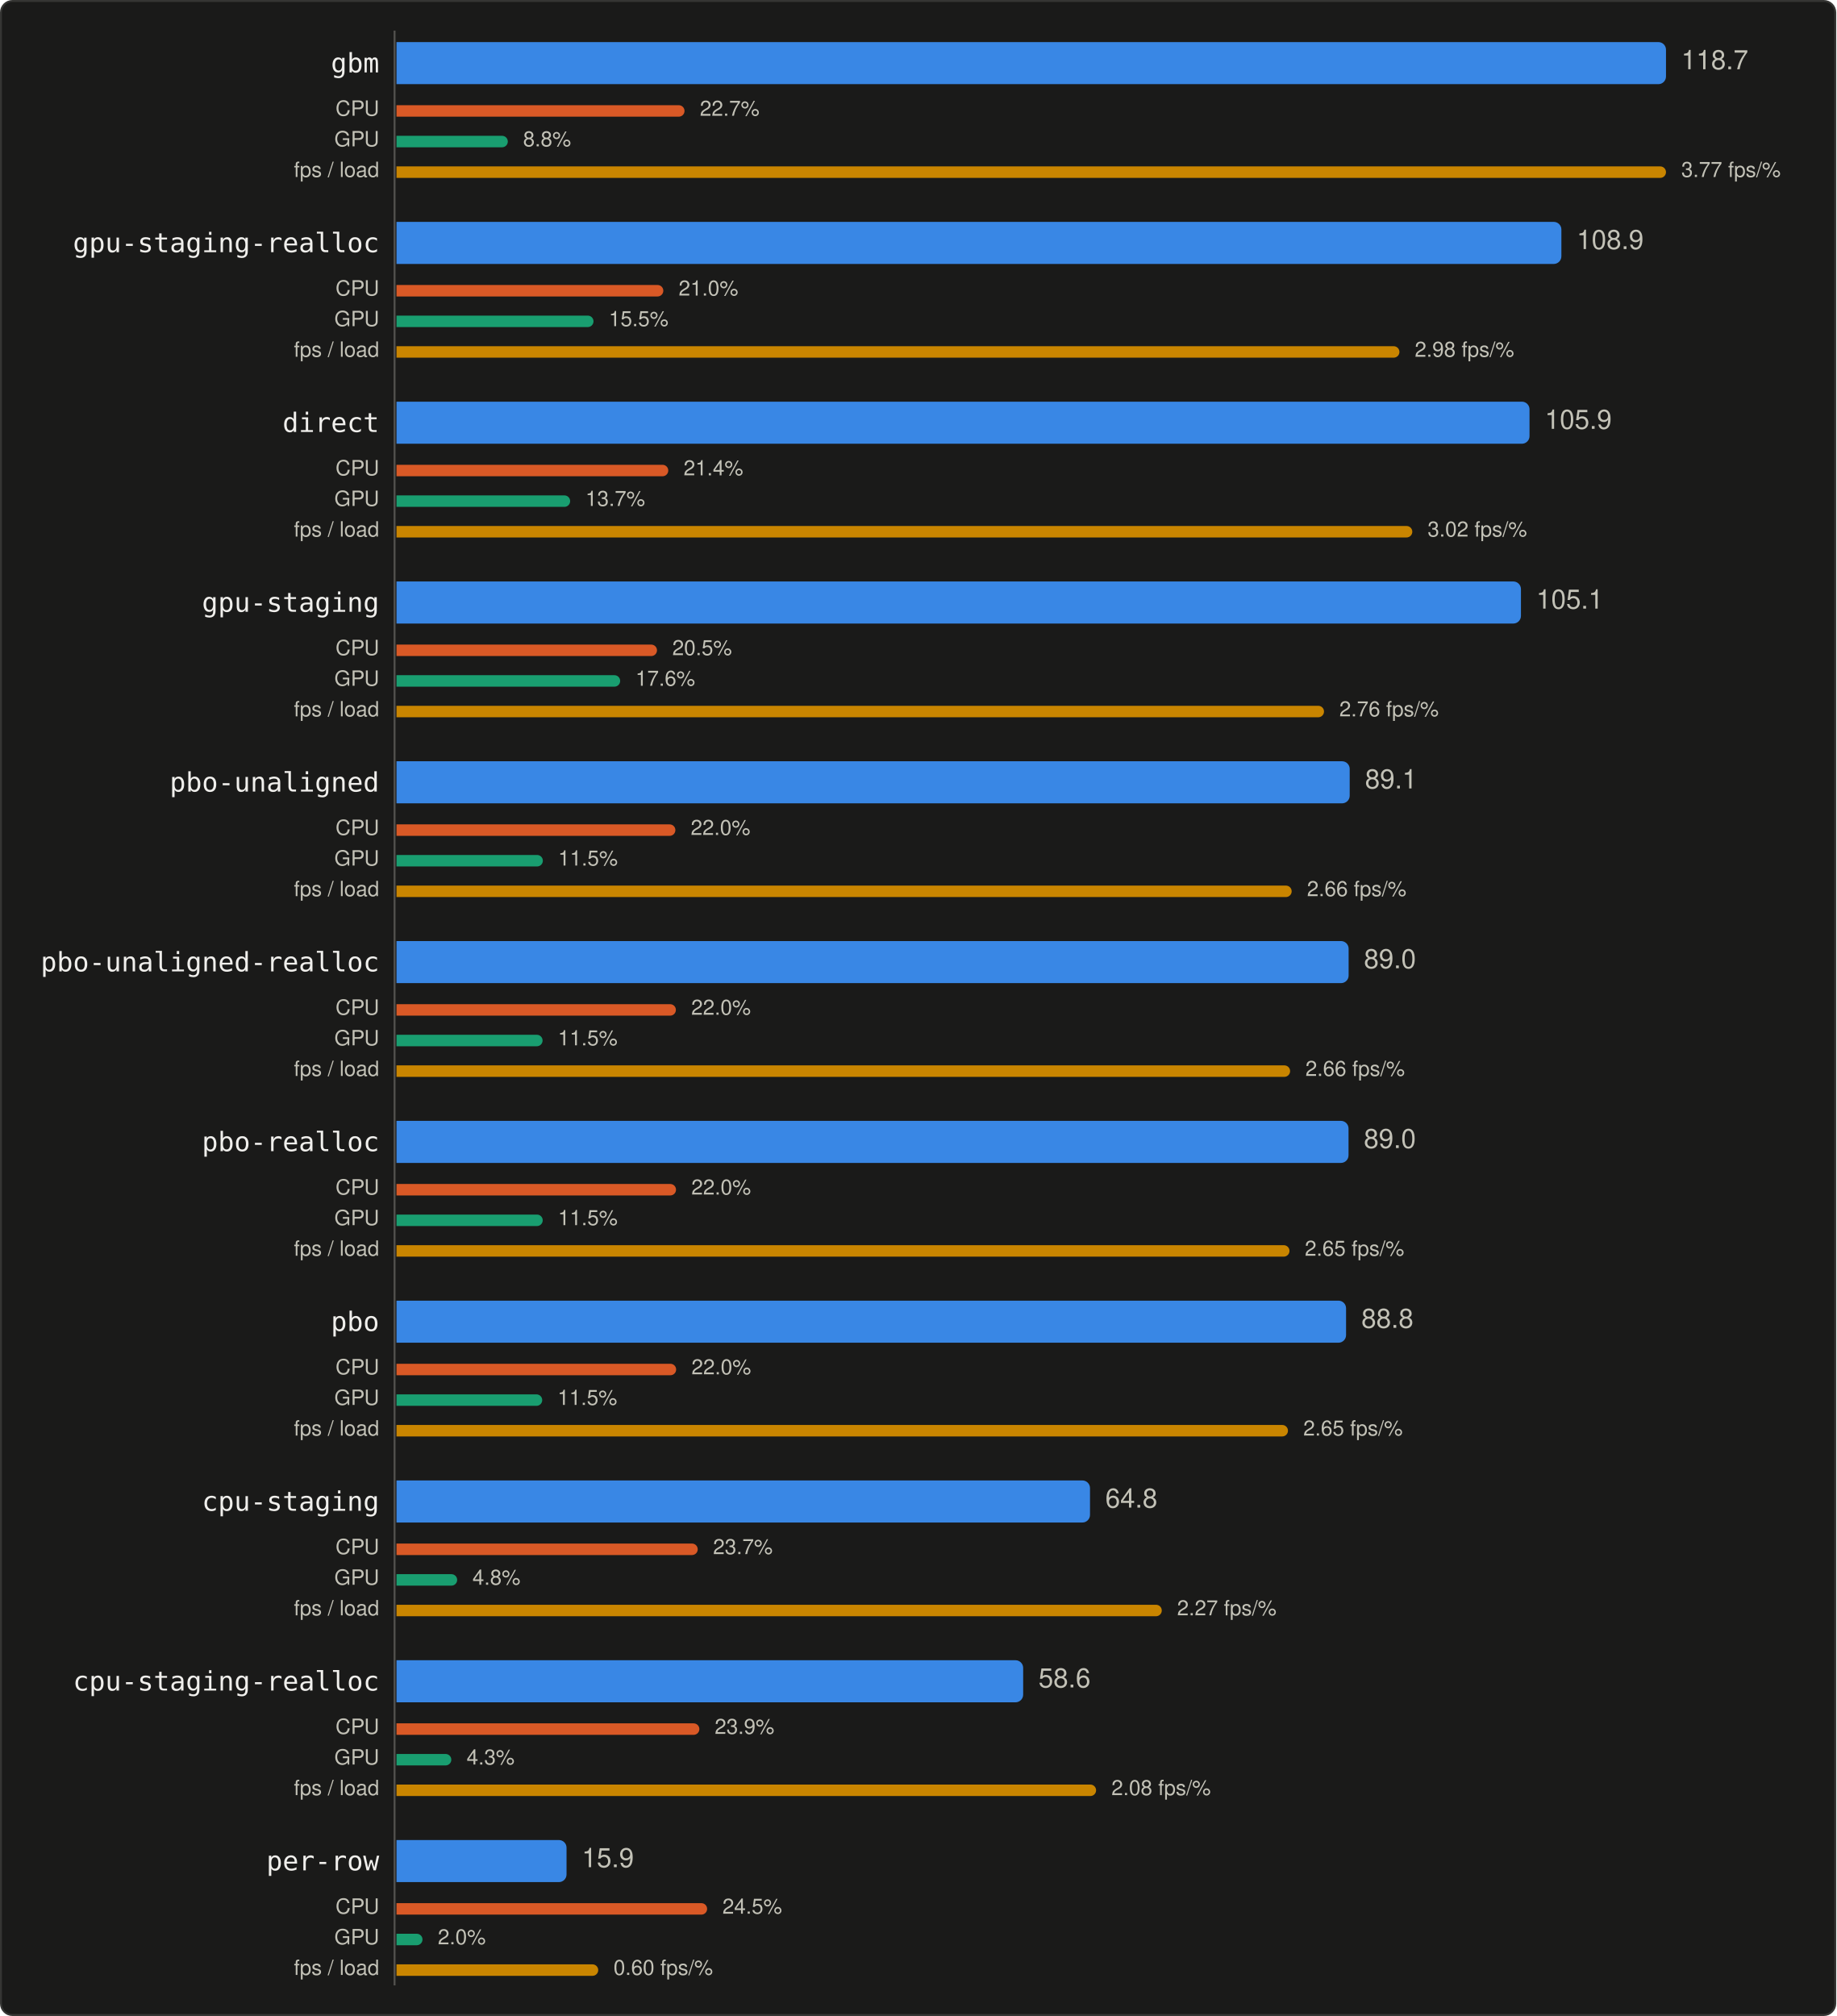
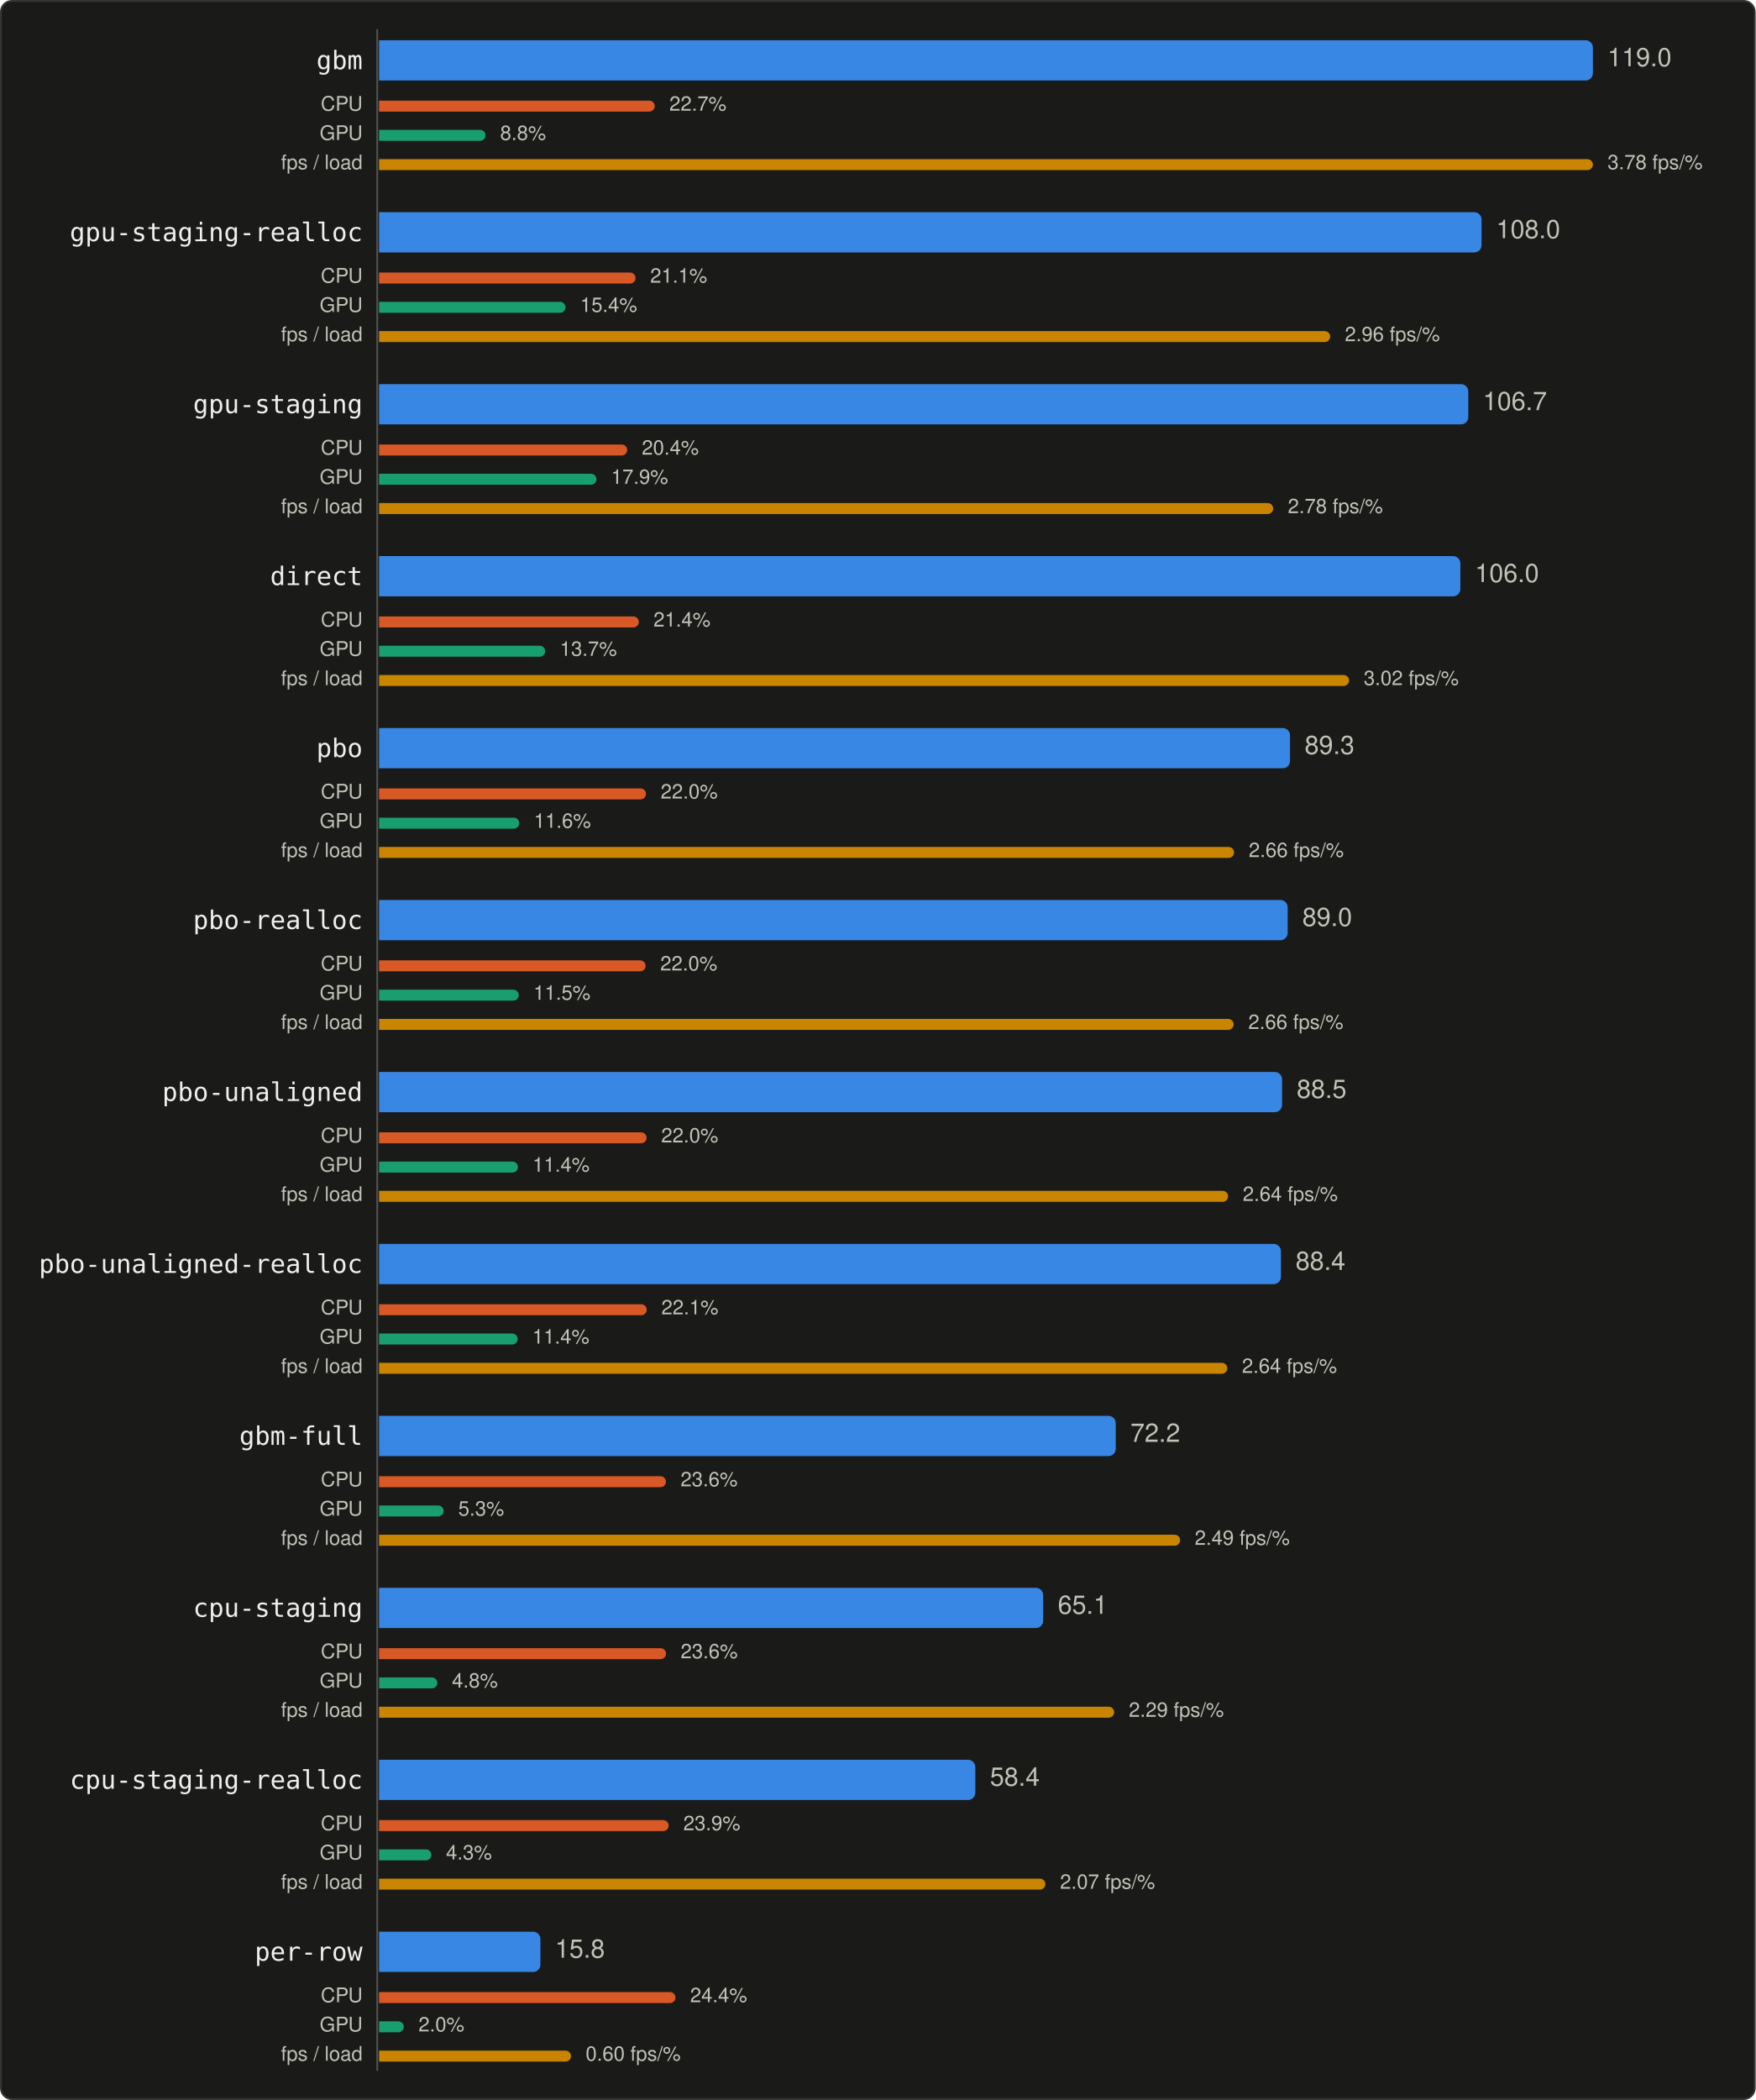
- <svg xmlns="http://www.w3.org/2000/svg" width="960" height="1054" viewBox="0 0 960 1054" role="img" aria-label="fps, CPU and GPU load per test">
-   <rect x="0.5" y="0.5" width="959" height="1053" rx="6" fill="#1a1a19" stroke="#353533" />
-   <line x1="206.28" y1="16" x2="206.28" y2="1038.00" stroke="#52514e" />
+ <svg xmlns="http://www.w3.org/2000/svg" width="960" height="1148" viewBox="0 0 960 1148" role="img" aria-label="fps, CPU and GPU load per test">
+   <rect x="0.5" y="0.5" width="959" height="1147" rx="6" fill="#1a1a19" stroke="#353533" />
+   <line x1="206.28" y1="16" x2="206.28" y2="1132.00" stroke="#52514e" />
  <text x="198.28" y="33.00" font-family="ui-monospace, SFMono-Regular, Menlo, Consolas, monospace" font-size="14" fill="#f0efec" text-anchor="end" dominant-baseline="central">gbm</text>
  <path d="M207.28,22.00H867.00A4.00,4.00 0 0 1 871.00,26.00V40.00A4.00,4.00 0 0 1 867.00,44.00H207.28Z" fill="#3987e5" />
-   <text x="879.00" y="33.00" font-family="system-ui, -apple-system, Segoe UI, Helvetica, Arial, sans-serif" font-size="14" fill="#c3c2b7" font-variant-numeric="tabular-nums" dominant-baseline="central">118.7</text>
+   <text x="879.00" y="33.00" font-family="system-ui, -apple-system, Segoe UI, Helvetica, Arial, sans-serif" font-size="14" fill="#c3c2b7" font-variant-numeric="tabular-nums" dominant-baseline="central">119.0</text>
  <text x="198.28" y="58.00" font-family="system-ui, -apple-system, Segoe UI, Helvetica, Arial, sans-serif" font-size="11" fill="#c3c2b7" text-anchor="end" dominant-baseline="central">CPU</text>
-   <path d="M207.28,55.00H354.88A3.00,3.00 0 0 1 357.88,58.00V58.00A3.00,3.00 0 0 1 354.88,61.00H207.28Z" fill="#d95926" />
-   <text x="365.88" y="58.00" font-family="system-ui, -apple-system, Segoe UI, Helvetica, Arial, sans-serif" font-size="11" fill="#c3c2b7" font-variant-numeric="tabular-nums" dominant-baseline="central">22.7%</text>
+   <path d="M207.28,55.00H355.01A3.00,3.00 0 0 1 358.01,58.00V58.00A3.00,3.00 0 0 1 355.01,61.00H207.28Z" fill="#d95926" />
+   <text x="366.01" y="58.00" font-family="system-ui, -apple-system, Segoe UI, Helvetica, Arial, sans-serif" font-size="11" fill="#c3c2b7" font-variant-numeric="tabular-nums" dominant-baseline="central">22.7%</text>
  <text x="198.28" y="74.00" font-family="system-ui, -apple-system, Segoe UI, Helvetica, Arial, sans-serif" font-size="11" fill="#c3c2b7" text-anchor="end" dominant-baseline="central">GPU</text>
  <path d="M207.28,71.00H262.49A3.00,3.00 0 0 1 265.49,74.00V74.00A3.00,3.00 0 0 1 262.49,77.00H207.28Z" fill="#199e70" />
  <text x="273.49" y="74.00" font-family="system-ui, -apple-system, Segoe UI, Helvetica, Arial, sans-serif" font-size="11" fill="#c3c2b7" font-variant-numeric="tabular-nums" dominant-baseline="central">8.8%</text>
  <text x="198.28" y="90.00" font-family="system-ui, -apple-system, Segoe UI, Helvetica, Arial, sans-serif" font-size="11" fill="#c3c2b7" text-anchor="end" dominant-baseline="central">fps / load</text>
  <path d="M207.28,87.00H868.00A3.00,3.00 0 0 1 871.00,90.00V90.00A3.00,3.00 0 0 1 868.00,93.00H207.28Z" fill="#c98500" />
-   <text x="879.00" y="90.00" font-family="system-ui, -apple-system, Segoe UI, Helvetica, Arial, sans-serif" font-size="11" fill="#c3c2b7" font-variant-numeric="tabular-nums" dominant-baseline="central">3.77 fps/%</text>
+   <text x="879.00" y="90.00" font-family="system-ui, -apple-system, Segoe UI, Helvetica, Arial, sans-serif" font-size="11" fill="#c3c2b7" font-variant-numeric="tabular-nums" dominant-baseline="central">3.78 fps/%</text>
  <text x="198.28" y="127.00" font-family="ui-monospace, SFMono-Regular, Menlo, Consolas, monospace" font-size="14" fill="#f0efec" text-anchor="end" dominant-baseline="central">gpu-staging-realloc</text>
-   <path d="M207.28,116.00H812.31A4.00,4.00 0 0 1 816.31,120.00V134.00A4.00,4.00 0 0 1 812.31,138.00H207.28Z" fill="#3987e5" />
-   <text x="824.31" y="127.00" font-family="system-ui, -apple-system, Segoe UI, Helvetica, Arial, sans-serif" font-size="14" fill="#c3c2b7" font-variant-numeric="tabular-nums" dominant-baseline="central">108.9</text>
+   <path d="M207.28,116.00H806.12A4.00,4.00 0 0 1 810.12,120.00V134.00A4.00,4.00 0 0 1 806.12,138.00H207.28Z" fill="#3987e5" />
+   <text x="818.12" y="127.00" font-family="system-ui, -apple-system, Segoe UI, Helvetica, Arial, sans-serif" font-size="14" fill="#c3c2b7" font-variant-numeric="tabular-nums" dominant-baseline="central">108.0</text>
  <text x="198.28" y="152.00" font-family="system-ui, -apple-system, Segoe UI, Helvetica, Arial, sans-serif" font-size="11" fill="#c3c2b7" text-anchor="end" dominant-baseline="central">CPU</text>
-   <path d="M207.28,149.00H343.79A3.00,3.00 0 0 1 346.79,152.00V152.00A3.00,3.00 0 0 1 343.79,155.00H207.28Z" fill="#d95926" />
-   <text x="354.79" y="152.00" font-family="system-ui, -apple-system, Segoe UI, Helvetica, Arial, sans-serif" font-size="11" fill="#c3c2b7" font-variant-numeric="tabular-nums" dominant-baseline="central">21.0%</text>
+   <path d="M207.28,149.00H344.52A3.00,3.00 0 0 1 347.52,152.00V152.00A3.00,3.00 0 0 1 344.52,155.00H207.28Z" fill="#d95926" />
+   <text x="355.52" y="152.00" font-family="system-ui, -apple-system, Segoe UI, Helvetica, Arial, sans-serif" font-size="11" fill="#c3c2b7" font-variant-numeric="tabular-nums" dominant-baseline="central">21.1%</text>
  <text x="198.28" y="168.00" font-family="system-ui, -apple-system, Segoe UI, Helvetica, Arial, sans-serif" font-size="11" fill="#c3c2b7" text-anchor="end" dominant-baseline="central">GPU</text>
-   <path d="M207.28,165.00H307.29A3.00,3.00 0 0 1 310.29,168.00V168.00A3.00,3.00 0 0 1 307.29,171.00H207.28Z" fill="#199e70" />
-   <text x="318.29" y="168.00" font-family="system-ui, -apple-system, Segoe UI, Helvetica, Arial, sans-serif" font-size="11" fill="#c3c2b7" font-variant-numeric="tabular-nums" dominant-baseline="central">15.5%</text>
+   <path d="M207.28,165.00H306.23A3.00,3.00 0 0 1 309.23,168.00V168.00A3.00,3.00 0 0 1 306.23,171.00H207.28Z" fill="#199e70" />
+   <text x="317.23" y="168.00" font-family="system-ui, -apple-system, Segoe UI, Helvetica, Arial, sans-serif" font-size="11" fill="#c3c2b7" font-variant-numeric="tabular-nums" dominant-baseline="central">15.4%</text>
  <text x="198.28" y="184.00" font-family="system-ui, -apple-system, Segoe UI, Helvetica, Arial, sans-serif" font-size="11" fill="#c3c2b7" text-anchor="end" dominant-baseline="central">fps / load</text>
-   <path d="M207.28,181.00H728.64A3.00,3.00 0 0 1 731.64,184.00V184.00A3.00,3.00 0 0 1 728.64,187.00H207.28Z" fill="#c98500" />
-   <text x="739.64" y="184.00" font-family="system-ui, -apple-system, Segoe UI, Helvetica, Arial, sans-serif" font-size="11" fill="#c3c2b7" font-variant-numeric="tabular-nums" dominant-baseline="central">2.98 fps/%</text>
-   <text x="198.28" y="221.00" font-family="ui-monospace, SFMono-Regular, Menlo, Consolas, monospace" font-size="14" fill="#f0efec" text-anchor="end" dominant-baseline="central">direct</text>
-   <path d="M207.28,210.00H795.65A4.00,4.00 0 0 1 799.65,214.00V228.00A4.00,4.00 0 0 1 795.65,232.00H207.28Z" fill="#3987e5" />
-   <text x="807.65" y="221.00" font-family="system-ui, -apple-system, Segoe UI, Helvetica, Arial, sans-serif" font-size="14" fill="#c3c2b7" font-variant-numeric="tabular-nums" dominant-baseline="central">105.9</text>
+   <path d="M207.28,181.00H724.35A3.00,3.00 0 0 1 727.35,184.00V184.00A3.00,3.00 0 0 1 724.35,187.00H207.28Z" fill="#c98500" />
+   <text x="735.35" y="184.00" font-family="system-ui, -apple-system, Segoe UI, Helvetica, Arial, sans-serif" font-size="11" fill="#c3c2b7" font-variant-numeric="tabular-nums" dominant-baseline="central">2.96 fps/%</text>
+   <text x="198.28" y="221.00" font-family="ui-monospace, SFMono-Regular, Menlo, Consolas, monospace" font-size="14" fill="#f0efec" text-anchor="end" dominant-baseline="central">gpu-staging</text>
+   <path d="M207.28,210.00H798.87A4.00,4.00 0 0 1 802.87,214.00V228.00A4.00,4.00 0 0 1 798.87,232.00H207.28Z" fill="#3987e5" />
+   <text x="810.87" y="221.00" font-family="system-ui, -apple-system, Segoe UI, Helvetica, Arial, sans-serif" font-size="14" fill="#c3c2b7" font-variant-numeric="tabular-nums" dominant-baseline="central">106.7</text>
  <text x="198.28" y="246.00" font-family="system-ui, -apple-system, Segoe UI, Helvetica, Arial, sans-serif" font-size="11" fill="#c3c2b7" text-anchor="end" dominant-baseline="central">CPU</text>
-   <path d="M207.28,243.00H346.38A3.00,3.00 0 0 1 349.38,246.00V246.00A3.00,3.00 0 0 1 346.38,249.00H207.28Z" fill="#d95926" />
-   <text x="357.38" y="246.00" font-family="system-ui, -apple-system, Segoe UI, Helvetica, Arial, sans-serif" font-size="11" fill="#c3c2b7" font-variant-numeric="tabular-nums" dominant-baseline="central">21.4%</text>
+   <path d="M207.28,243.00H339.94A3.00,3.00 0 0 1 342.94,246.00V246.00A3.00,3.00 0 0 1 339.94,249.00H207.28Z" fill="#d95926" />
+   <text x="350.94" y="246.00" font-family="system-ui, -apple-system, Segoe UI, Helvetica, Arial, sans-serif" font-size="11" fill="#c3c2b7" font-variant-numeric="tabular-nums" dominant-baseline="central">20.4%</text>
  <text x="198.28" y="262.00" font-family="system-ui, -apple-system, Segoe UI, Helvetica, Arial, sans-serif" font-size="11" fill="#c3c2b7" text-anchor="end" dominant-baseline="central">GPU</text>
-   <path d="M207.28,259.00H295.08A3.00,3.00 0 0 1 298.08,262.00V262.00A3.00,3.00 0 0 1 295.08,265.00H207.28Z" fill="#199e70" />
-   <text x="306.08" y="262.00" font-family="system-ui, -apple-system, Segoe UI, Helvetica, Arial, sans-serif" font-size="11" fill="#c3c2b7" font-variant-numeric="tabular-nums" dominant-baseline="central">13.7%</text>
+   <path d="M207.28,259.00H323.15A3.00,3.00 0 0 1 326.15,262.00V262.00A3.00,3.00 0 0 1 323.15,265.00H207.28Z" fill="#199e70" />
+   <text x="334.15" y="262.00" font-family="system-ui, -apple-system, Segoe UI, Helvetica, Arial, sans-serif" font-size="11" fill="#c3c2b7" font-variant-numeric="tabular-nums" dominant-baseline="central">17.9%</text>
  <text x="198.28" y="278.00" font-family="system-ui, -apple-system, Segoe UI, Helvetica, Arial, sans-serif" font-size="11" fill="#c3c2b7" text-anchor="end" dominant-baseline="central">fps / load</text>
-   <path d="M207.28,275.00H735.37A3.00,3.00 0 0 1 738.37,278.00V278.00A3.00,3.00 0 0 1 735.37,281.00H207.28Z" fill="#c98500" />
-   <text x="746.37" y="278.00" font-family="system-ui, -apple-system, Segoe UI, Helvetica, Arial, sans-serif" font-size="11" fill="#c3c2b7" font-variant-numeric="tabular-nums" dominant-baseline="central">3.02 fps/%</text>
-   <text x="198.28" y="315.00" font-family="ui-monospace, SFMono-Regular, Menlo, Consolas, monospace" font-size="14" fill="#f0efec" text-anchor="end" dominant-baseline="central">gpu-staging</text>
-   <path d="M207.28,304.00H791.17A4.00,4.00 0 0 1 795.17,308.00V322.00A4.00,4.00 0 0 1 791.17,326.00H207.28Z" fill="#3987e5" />
-   <text x="803.17" y="315.00" font-family="system-ui, -apple-system, Segoe UI, Helvetica, Arial, sans-serif" font-size="14" fill="#c3c2b7" font-variant-numeric="tabular-nums" dominant-baseline="central">105.1</text>
+   <path d="M207.28,275.00H693.18A3.00,3.00 0 0 1 696.18,278.00V278.00A3.00,3.00 0 0 1 693.18,281.00H207.28Z" fill="#c98500" />
+   <text x="704.18" y="278.00" font-family="system-ui, -apple-system, Segoe UI, Helvetica, Arial, sans-serif" font-size="11" fill="#c3c2b7" font-variant-numeric="tabular-nums" dominant-baseline="central">2.78 fps/%</text>
+   <text x="198.28" y="315.00" font-family="ui-monospace, SFMono-Regular, Menlo, Consolas, monospace" font-size="14" fill="#f0efec" text-anchor="end" dominant-baseline="central">direct</text>
+   <path d="M207.28,304.00H794.52A4.00,4.00 0 0 1 798.52,308.00V322.00A4.00,4.00 0 0 1 794.52,326.00H207.28Z" fill="#3987e5" />
+   <text x="806.52" y="315.00" font-family="system-ui, -apple-system, Segoe UI, Helvetica, Arial, sans-serif" font-size="14" fill="#c3c2b7" font-variant-numeric="tabular-nums" dominant-baseline="central">106.0</text>
  <text x="198.28" y="340.00" font-family="system-ui, -apple-system, Segoe UI, Helvetica, Arial, sans-serif" font-size="11" fill="#c3c2b7" text-anchor="end" dominant-baseline="central">CPU</text>
-   <path d="M207.28,337.00H340.48A3.00,3.00 0 0 1 343.48,340.00V340.00A3.00,3.00 0 0 1 340.48,343.00H207.28Z" fill="#d95926" />
-   <text x="351.48" y="340.00" font-family="system-ui, -apple-system, Segoe UI, Helvetica, Arial, sans-serif" font-size="11" fill="#c3c2b7" font-variant-numeric="tabular-nums" dominant-baseline="central">20.5%</text>
+   <path d="M207.28,337.00H346.32A3.00,3.00 0 0 1 349.32,340.00V340.00A3.00,3.00 0 0 1 346.32,343.00H207.28Z" fill="#d95926" />
+   <text x="357.32" y="340.00" font-family="system-ui, -apple-system, Segoe UI, Helvetica, Arial, sans-serif" font-size="11" fill="#c3c2b7" font-variant-numeric="tabular-nums" dominant-baseline="central">21.4%</text>
  <text x="198.28" y="356.00" font-family="system-ui, -apple-system, Segoe UI, Helvetica, Arial, sans-serif" font-size="11" fill="#c3c2b7" text-anchor="end" dominant-baseline="central">GPU</text>
-   <path d="M207.28,353.00H321.23A3.00,3.00 0 0 1 324.23,356.00V356.00A3.00,3.00 0 0 1 321.23,359.00H207.28Z" fill="#199e70" />
-   <text x="332.23" y="356.00" font-family="system-ui, -apple-system, Segoe UI, Helvetica, Arial, sans-serif" font-size="11" fill="#c3c2b7" font-variant-numeric="tabular-nums" dominant-baseline="central">17.6%</text>
+   <path d="M207.28,353.00H295.14A3.00,3.00 0 0 1 298.14,356.00V356.00A3.00,3.00 0 0 1 295.14,359.00H207.28Z" fill="#199e70" />
+   <text x="306.14" y="356.00" font-family="system-ui, -apple-system, Segoe UI, Helvetica, Arial, sans-serif" font-size="11" fill="#c3c2b7" font-variant-numeric="tabular-nums" dominant-baseline="central">13.7%</text>
  <text x="198.28" y="372.00" font-family="system-ui, -apple-system, Segoe UI, Helvetica, Arial, sans-serif" font-size="11" fill="#c3c2b7" text-anchor="end" dominant-baseline="central">fps / load</text>
-   <path d="M207.28,369.00H689.21A3.00,3.00 0 0 1 692.21,372.00V372.00A3.00,3.00 0 0 1 689.21,375.00H207.28Z" fill="#c98500" />
-   <text x="700.21" y="372.00" font-family="system-ui, -apple-system, Segoe UI, Helvetica, Arial, sans-serif" font-size="11" fill="#c3c2b7" font-variant-numeric="tabular-nums" dominant-baseline="central">2.76 fps/%</text>
-   <text x="198.28" y="409.00" font-family="ui-monospace, SFMono-Regular, Menlo, Consolas, monospace" font-size="14" fill="#f0efec" text-anchor="end" dominant-baseline="central">pbo-unaligned</text>
-   <path d="M207.28,398.00H701.64A4.00,4.00 0 0 1 705.64,402.00V416.00A4.00,4.00 0 0 1 701.64,420.00H207.28Z" fill="#3987e5" />
-   <text x="713.64" y="409.00" font-family="system-ui, -apple-system, Segoe UI, Helvetica, Arial, sans-serif" font-size="14" fill="#c3c2b7" font-variant-numeric="tabular-nums" dominant-baseline="central">89.1</text>
+   <path d="M207.28,369.00H734.69A3.00,3.00 0 0 1 737.69,372.00V372.00A3.00,3.00 0 0 1 734.69,375.00H207.28Z" fill="#c98500" />
+   <text x="745.69" y="372.00" font-family="system-ui, -apple-system, Segoe UI, Helvetica, Arial, sans-serif" font-size="11" fill="#c3c2b7" font-variant-numeric="tabular-nums" dominant-baseline="central">3.02 fps/%</text>
+   <text x="198.28" y="409.00" font-family="ui-monospace, SFMono-Regular, Menlo, Consolas, monospace" font-size="14" fill="#f0efec" text-anchor="end" dominant-baseline="central">pbo</text>
+   <path d="M207.28,398.00H701.39A4.00,4.00 0 0 1 705.39,402.00V416.00A4.00,4.00 0 0 1 701.39,420.00H207.28Z" fill="#3987e5" />
+   <text x="713.39" y="409.00" font-family="system-ui, -apple-system, Segoe UI, Helvetica, Arial, sans-serif" font-size="14" fill="#c3c2b7" font-variant-numeric="tabular-nums" dominant-baseline="central">89.3</text>
  <text x="198.28" y="434.00" font-family="system-ui, -apple-system, Segoe UI, Helvetica, Arial, sans-serif" font-size="11" fill="#c3c2b7" text-anchor="end" dominant-baseline="central">CPU</text>
-   <path d="M207.28,431.00H350.10A3.00,3.00 0 0 1 353.10,434.00V434.00A3.00,3.00 0 0 1 350.10,437.00H207.28Z" fill="#d95926" />
-   <text x="361.10" y="434.00" font-family="system-ui, -apple-system, Segoe UI, Helvetica, Arial, sans-serif" font-size="11" fill="#c3c2b7" font-variant-numeric="tabular-nums" dominant-baseline="central">22.0%</text>
+   <path d="M207.28,431.00H350.23A3.00,3.00 0 0 1 353.23,434.00V434.00A3.00,3.00 0 0 1 350.23,437.00H207.28Z" fill="#d95926" />
+   <text x="361.23" y="434.00" font-family="system-ui, -apple-system, Segoe UI, Helvetica, Arial, sans-serif" font-size="11" fill="#c3c2b7" font-variant-numeric="tabular-nums" dominant-baseline="central">22.0%</text>
  <text x="198.28" y="450.00" font-family="system-ui, -apple-system, Segoe UI, Helvetica, Arial, sans-serif" font-size="11" fill="#c3c2b7" text-anchor="end" dominant-baseline="central">GPU</text>
-   <path d="M207.28,447.00H280.81A3.00,3.00 0 0 1 283.81,450.00V450.00A3.00,3.00 0 0 1 280.81,453.00H207.28Z" fill="#199e70" />
-   <text x="291.81" y="450.00" font-family="system-ui, -apple-system, Segoe UI, Helvetica, Arial, sans-serif" font-size="11" fill="#c3c2b7" font-variant-numeric="tabular-nums" dominant-baseline="central">11.5%</text>
+   <path d="M207.28,447.00H280.94A3.00,3.00 0 0 1 283.94,450.00V450.00A3.00,3.00 0 0 1 280.94,453.00H207.28Z" fill="#199e70" />
+   <text x="291.94" y="450.00" font-family="system-ui, -apple-system, Segoe UI, Helvetica, Arial, sans-serif" font-size="11" fill="#c3c2b7" font-variant-numeric="tabular-nums" dominant-baseline="central">11.6%</text>
  <text x="198.28" y="466.00" font-family="system-ui, -apple-system, Segoe UI, Helvetica, Arial, sans-serif" font-size="11" fill="#c3c2b7" text-anchor="end" dominant-baseline="central">fps / load</text>
-   <path d="M207.28,463.00H672.30A3.00,3.00 0 0 1 675.30,466.00V466.00A3.00,3.00 0 0 1 672.30,469.00H207.28Z" fill="#c98500" />
-   <text x="683.30" y="466.00" font-family="system-ui, -apple-system, Segoe UI, Helvetica, Arial, sans-serif" font-size="11" fill="#c3c2b7" font-variant-numeric="tabular-nums" dominant-baseline="central">2.66 fps/%</text>
-   <text x="198.28" y="503.00" font-family="ui-monospace, SFMono-Regular, Menlo, Consolas, monospace" font-size="14" fill="#f0efec" text-anchor="end" dominant-baseline="central">pbo-unaligned-realloc</text>
-   <path d="M207.28,492.00H701.08A4.00,4.00 0 0 1 705.08,496.00V510.00A4.00,4.00 0 0 1 701.08,514.00H207.28Z" fill="#3987e5" />
-   <text x="713.08" y="503.00" font-family="system-ui, -apple-system, Segoe UI, Helvetica, Arial, sans-serif" font-size="14" fill="#c3c2b7" font-variant-numeric="tabular-nums" dominant-baseline="central">89.0</text>
+   <path d="M207.28,463.00H671.80A3.00,3.00 0 0 1 674.80,466.00V466.00A3.00,3.00 0 0 1 671.80,469.00H207.28Z" fill="#c98500" />
+   <text x="682.80" y="466.00" font-family="system-ui, -apple-system, Segoe UI, Helvetica, Arial, sans-serif" font-size="11" fill="#c3c2b7" font-variant-numeric="tabular-nums" dominant-baseline="central">2.66 fps/%</text>
+   <text x="198.28" y="503.00" font-family="ui-monospace, SFMono-Regular, Menlo, Consolas, monospace" font-size="14" fill="#f0efec" text-anchor="end" dominant-baseline="central">pbo-realloc</text>
+   <path d="M207.28,492.00H700.11A4.00,4.00 0 0 1 704.11,496.00V510.00A4.00,4.00 0 0 1 700.11,514.00H207.28Z" fill="#3987e5" />
+   <text x="712.11" y="503.00" font-family="system-ui, -apple-system, Segoe UI, Helvetica, Arial, sans-serif" font-size="14" fill="#c3c2b7" font-variant-numeric="tabular-nums" dominant-baseline="central">89.0</text>
  <text x="198.28" y="528.00" font-family="system-ui, -apple-system, Segoe UI, Helvetica, Arial, sans-serif" font-size="11" fill="#c3c2b7" text-anchor="end" dominant-baseline="central">CPU</text>
-   <path d="M207.28,525.00H350.36A3.00,3.00 0 0 1 353.36,528.00V528.00A3.00,3.00 0 0 1 350.36,531.00H207.28Z" fill="#d95926" />
-   <text x="361.36" y="528.00" font-family="system-ui, -apple-system, Segoe UI, Helvetica, Arial, sans-serif" font-size="11" fill="#c3c2b7" font-variant-numeric="tabular-nums" dominant-baseline="central">22.0%</text>
+   <path d="M207.28,525.00H350.03A3.00,3.00 0 0 1 353.03,528.00V528.00A3.00,3.00 0 0 1 350.03,531.00H207.28Z" fill="#d95926" />
+   <text x="361.03" y="528.00" font-family="system-ui, -apple-system, Segoe UI, Helvetica, Arial, sans-serif" font-size="11" fill="#c3c2b7" font-variant-numeric="tabular-nums" dominant-baseline="central">22.0%</text>
  <text x="198.28" y="544.00" font-family="system-ui, -apple-system, Segoe UI, Helvetica, Arial, sans-serif" font-size="11" fill="#c3c2b7" text-anchor="end" dominant-baseline="central">GPU</text>
  <path d="M207.28,541.00H280.67A3.00,3.00 0 0 1 283.67,544.00V544.00A3.00,3.00 0 0 1 280.67,547.00H207.28Z" fill="#199e70" />
  <text x="291.67" y="544.00" font-family="system-ui, -apple-system, Segoe UI, Helvetica, Arial, sans-serif" font-size="11" fill="#c3c2b7" font-variant-numeric="tabular-nums" dominant-baseline="central">11.5%</text>
  <text x="198.28" y="560.00" font-family="system-ui, -apple-system, Segoe UI, Helvetica, Arial, sans-serif" font-size="11" fill="#c3c2b7" text-anchor="end" dominant-baseline="central">fps / load</text>
-   <path d="M207.28,557.00H671.49A3.00,3.00 0 0 1 674.49,560.00V560.00A3.00,3.00 0 0 1 671.49,563.00H207.28Z" fill="#c98500" />
-   <text x="682.49" y="560.00" font-family="system-ui, -apple-system, Segoe UI, Helvetica, Arial, sans-serif" font-size="11" fill="#c3c2b7" font-variant-numeric="tabular-nums" dominant-baseline="central">2.66 fps/%</text>
-   <text x="198.28" y="597.00" font-family="ui-monospace, SFMono-Regular, Menlo, Consolas, monospace" font-size="14" fill="#f0efec" text-anchor="end" dominant-baseline="central">pbo-realloc</text>
-   <path d="M207.28,586.00H701.03A4.00,4.00 0 0 1 705.03,590.00V604.00A4.00,4.00 0 0 1 701.03,608.00H207.28Z" fill="#3987e5" />
-   <text x="713.03" y="597.00" font-family="system-ui, -apple-system, Segoe UI, Helvetica, Arial, sans-serif" font-size="14" fill="#c3c2b7" font-variant-numeric="tabular-nums" dominant-baseline="central">89.0</text>
+   <path d="M207.28,557.00H671.57A3.00,3.00 0 0 1 674.57,560.00V560.00A3.00,3.00 0 0 1 671.57,563.00H207.28Z" fill="#c98500" />
+   <text x="682.57" y="560.00" font-family="system-ui, -apple-system, Segoe UI, Helvetica, Arial, sans-serif" font-size="11" fill="#c3c2b7" font-variant-numeric="tabular-nums" dominant-baseline="central">2.66 fps/%</text>
+   <text x="198.28" y="597.00" font-family="ui-monospace, SFMono-Regular, Menlo, Consolas, monospace" font-size="14" fill="#f0efec" text-anchor="end" dominant-baseline="central">pbo-unaligned</text>
+   <path d="M207.28,586.00H697.04A4.00,4.00 0 0 1 701.04,590.00V604.00A4.00,4.00 0 0 1 697.04,608.00H207.28Z" fill="#3987e5" />
+   <text x="709.04" y="597.00" font-family="system-ui, -apple-system, Segoe UI, Helvetica, Arial, sans-serif" font-size="14" fill="#c3c2b7" font-variant-numeric="tabular-nums" dominant-baseline="central">88.5</text>
  <text x="198.28" y="622.00" font-family="system-ui, -apple-system, Segoe UI, Helvetica, Arial, sans-serif" font-size="11" fill="#c3c2b7" text-anchor="end" dominant-baseline="central">CPU</text>
-   <path d="M207.28,619.00H350.43A3.00,3.00 0 0 1 353.43,622.00V622.00A3.00,3.00 0 0 1 350.43,625.00H207.28Z" fill="#d95926" />
-   <text x="361.43" y="622.00" font-family="system-ui, -apple-system, Segoe UI, Helvetica, Arial, sans-serif" font-size="11" fill="#c3c2b7" font-variant-numeric="tabular-nums" dominant-baseline="central">22.0%</text>
+   <path d="M207.28,619.00H350.56A3.00,3.00 0 0 1 353.56,622.00V622.00A3.00,3.00 0 0 1 350.56,625.00H207.28Z" fill="#d95926" />
+   <text x="361.56" y="622.00" font-family="system-ui, -apple-system, Segoe UI, Helvetica, Arial, sans-serif" font-size="11" fill="#c3c2b7" font-variant-numeric="tabular-nums" dominant-baseline="central">22.0%</text>
  <text x="198.28" y="638.00" font-family="system-ui, -apple-system, Segoe UI, Helvetica, Arial, sans-serif" font-size="11" fill="#c3c2b7" text-anchor="end" dominant-baseline="central">GPU</text>
-   <path d="M207.28,635.00H280.74A3.00,3.00 0 0 1 283.74,638.00V638.00A3.00,3.00 0 0 1 280.74,641.00H207.28Z" fill="#199e70" />
-   <text x="291.74" y="638.00" font-family="system-ui, -apple-system, Segoe UI, Helvetica, Arial, sans-serif" font-size="11" fill="#c3c2b7" font-variant-numeric="tabular-nums" dominant-baseline="central">11.5%</text>
+   <path d="M207.28,635.00H280.21A3.00,3.00 0 0 1 283.21,638.00V638.00A3.00,3.00 0 0 1 280.21,641.00H207.28Z" fill="#199e70" />
+   <text x="291.21" y="638.00" font-family="system-ui, -apple-system, Segoe UI, Helvetica, Arial, sans-serif" font-size="11" fill="#c3c2b7" font-variant-numeric="tabular-nums" dominant-baseline="central">11.4%</text>
  <text x="198.28" y="654.00" font-family="system-ui, -apple-system, Segoe UI, Helvetica, Arial, sans-serif" font-size="11" fill="#c3c2b7" text-anchor="end" dominant-baseline="central">fps / load</text>
-   <path d="M207.28,651.00H671.16A3.00,3.00 0 0 1 674.16,654.00V654.00A3.00,3.00 0 0 1 671.16,657.00H207.28Z" fill="#c98500" />
-   <text x="682.16" y="654.00" font-family="system-ui, -apple-system, Segoe UI, Helvetica, Arial, sans-serif" font-size="11" fill="#c3c2b7" font-variant-numeric="tabular-nums" dominant-baseline="central">2.65 fps/%</text>
-   <text x="198.28" y="691.00" font-family="ui-monospace, SFMono-Regular, Menlo, Consolas, monospace" font-size="14" fill="#f0efec" text-anchor="end" dominant-baseline="central">pbo</text>
-   <path d="M207.28,680.00H699.74A4.00,4.00 0 0 1 703.74,684.00V698.00A4.00,4.00 0 0 1 699.74,702.00H207.28Z" fill="#3987e5" />
-   <text x="711.74" y="691.00" font-family="system-ui, -apple-system, Segoe UI, Helvetica, Arial, sans-serif" font-size="14" fill="#c3c2b7" font-variant-numeric="tabular-nums" dominant-baseline="central">88.8</text>
+   <path d="M207.28,651.00H668.54A3.00,3.00 0 0 1 671.54,654.00V654.00A3.00,3.00 0 0 1 668.54,657.00H207.28Z" fill="#c98500" />
+   <text x="679.54" y="654.00" font-family="system-ui, -apple-system, Segoe UI, Helvetica, Arial, sans-serif" font-size="11" fill="#c3c2b7" font-variant-numeric="tabular-nums" dominant-baseline="central">2.64 fps/%</text>
+   <text x="198.28" y="691.00" font-family="ui-monospace, SFMono-Regular, Menlo, Consolas, monospace" font-size="14" fill="#f0efec" text-anchor="end" dominant-baseline="central">pbo-unaligned-realloc</text>
+   <path d="M207.28,680.00H696.42A4.00,4.00 0 0 1 700.42,684.00V698.00A4.00,4.00 0 0 1 696.42,702.00H207.28Z" fill="#3987e5" />
+   <text x="708.42" y="691.00" font-family="system-ui, -apple-system, Segoe UI, Helvetica, Arial, sans-serif" font-size="14" fill="#c3c2b7" font-variant-numeric="tabular-nums" dominant-baseline="central">88.4</text>
  <text x="198.28" y="716.00" font-family="system-ui, -apple-system, Segoe UI, Helvetica, Arial, sans-serif" font-size="11" fill="#c3c2b7" text-anchor="end" dominant-baseline="central">CPU</text>
-   <path d="M207.28,713.00H350.50A3.00,3.00 0 0 1 353.50,716.00V716.00A3.00,3.00 0 0 1 350.50,719.00H207.28Z" fill="#d95926" />
-   <text x="361.50" y="716.00" font-family="system-ui, -apple-system, Segoe UI, Helvetica, Arial, sans-serif" font-size="11" fill="#c3c2b7" font-variant-numeric="tabular-nums" dominant-baseline="central">22.0%</text>
+   <path d="M207.28,713.00H350.63A3.00,3.00 0 0 1 353.63,716.00V716.00A3.00,3.00 0 0 1 350.63,719.00H207.28Z" fill="#d95926" />
+   <text x="361.63" y="716.00" font-family="system-ui, -apple-system, Segoe UI, Helvetica, Arial, sans-serif" font-size="11" fill="#c3c2b7" font-variant-numeric="tabular-nums" dominant-baseline="central">22.1%</text>
  <text x="198.28" y="732.00" font-family="system-ui, -apple-system, Segoe UI, Helvetica, Arial, sans-serif" font-size="11" fill="#c3c2b7" text-anchor="end" dominant-baseline="central">GPU</text>
-   <path d="M207.28,729.00H280.48A3.00,3.00 0 0 1 283.48,732.00V732.00A3.00,3.00 0 0 1 280.48,735.00H207.28Z" fill="#199e70" />
-   <text x="291.48" y="732.00" font-family="system-ui, -apple-system, Segoe UI, Helvetica, Arial, sans-serif" font-size="11" fill="#c3c2b7" font-variant-numeric="tabular-nums" dominant-baseline="central">11.5%</text>
+   <path d="M207.28,729.00H280.08A3.00,3.00 0 0 1 283.08,732.00V732.00A3.00,3.00 0 0 1 280.08,735.00H207.28Z" fill="#199e70" />
+   <text x="291.08" y="732.00" font-family="system-ui, -apple-system, Segoe UI, Helvetica, Arial, sans-serif" font-size="11" fill="#c3c2b7" font-variant-numeric="tabular-nums" dominant-baseline="central">11.4%</text>
  <text x="198.28" y="748.00" font-family="system-ui, -apple-system, Segoe UI, Helvetica, Arial, sans-serif" font-size="11" fill="#c3c2b7" text-anchor="end" dominant-baseline="central">fps / load</text>
-   <path d="M207.28,745.00H670.37A3.00,3.00 0 0 1 673.37,748.00V748.00A3.00,3.00 0 0 1 670.37,751.00H207.28Z" fill="#c98500" />
-   <text x="681.37" y="748.00" font-family="system-ui, -apple-system, Segoe UI, Helvetica, Arial, sans-serif" font-size="11" fill="#c3c2b7" font-variant-numeric="tabular-nums" dominant-baseline="central">2.65 fps/%</text>
-   <text x="198.28" y="785.00" font-family="ui-monospace, SFMono-Regular, Menlo, Consolas, monospace" font-size="14" fill="#f0efec" text-anchor="end" dominant-baseline="central">cpu-staging</text>
-   <path d="M207.28,774.00H565.87A4.00,4.00 0 0 1 569.87,778.00V792.00A4.00,4.00 0 0 1 565.87,796.00H207.28Z" fill="#3987e5" />
-   <text x="577.87" y="785.00" font-family="system-ui, -apple-system, Segoe UI, Helvetica, Arial, sans-serif" font-size="14" fill="#c3c2b7" font-variant-numeric="tabular-nums" dominant-baseline="central">64.8</text>
+   <path d="M207.28,745.00H668.10A3.00,3.00 0 0 1 671.10,748.00V748.00A3.00,3.00 0 0 1 668.10,751.00H207.28Z" fill="#c98500" />
+   <text x="679.10" y="748.00" font-family="system-ui, -apple-system, Segoe UI, Helvetica, Arial, sans-serif" font-size="11" fill="#c3c2b7" font-variant-numeric="tabular-nums" dominant-baseline="central">2.64 fps/%</text>
+   <text x="198.28" y="785.00" font-family="ui-monospace, SFMono-Regular, Menlo, Consolas, monospace" font-size="14" fill="#f0efec" text-anchor="end" dominant-baseline="central">gbm-full</text>
+   <path d="M207.28,774.00H606.09A4.00,4.00 0 0 1 610.09,778.00V792.00A4.00,4.00 0 0 1 606.09,796.00H207.28Z" fill="#3987e5" />
+   <text x="618.09" y="785.00" font-family="system-ui, -apple-system, Segoe UI, Helvetica, Arial, sans-serif" font-size="14" fill="#c3c2b7" font-variant-numeric="tabular-nums" dominant-baseline="central">72.2</text>
  <text x="198.28" y="810.00" font-family="system-ui, -apple-system, Segoe UI, Helvetica, Arial, sans-serif" font-size="11" fill="#c3c2b7" text-anchor="end" dominant-baseline="central">CPU</text>
-   <path d="M207.28,807.00H361.78A3.00,3.00 0 0 1 364.78,810.00V810.00A3.00,3.00 0 0 1 361.78,813.00H207.28Z" fill="#d95926" />
-   <text x="372.78" y="810.00" font-family="system-ui, -apple-system, Segoe UI, Helvetica, Arial, sans-serif" font-size="11" fill="#c3c2b7" font-variant-numeric="tabular-nums" dominant-baseline="central">23.7%</text>
+   <path d="M207.28,807.00H361.12A3.00,3.00 0 0 1 364.12,810.00V810.00A3.00,3.00 0 0 1 361.12,813.00H207.28Z" fill="#d95926" />
+   <text x="372.12" y="810.00" font-family="system-ui, -apple-system, Segoe UI, Helvetica, Arial, sans-serif" font-size="11" fill="#c3c2b7" font-variant-numeric="tabular-nums" dominant-baseline="central">23.6%</text>
  <text x="198.28" y="826.00" font-family="system-ui, -apple-system, Segoe UI, Helvetica, Arial, sans-serif" font-size="11" fill="#c3c2b7" text-anchor="end" dominant-baseline="central">GPU</text>
-   <path d="M207.28,823.00H236.01A3.00,3.00 0 0 1 239.01,826.00V826.00A3.00,3.00 0 0 1 236.01,829.00H207.28Z" fill="#199e70" />
-   <text x="247.01" y="826.00" font-family="system-ui, -apple-system, Segoe UI, Helvetica, Arial, sans-serif" font-size="11" fill="#c3c2b7" font-variant-numeric="tabular-nums" dominant-baseline="central">4.8%</text>
+   <path d="M207.28,823.00H239.59A3.00,3.00 0 0 1 242.59,826.00V826.00A3.00,3.00 0 0 1 239.59,829.00H207.28Z" fill="#199e70" />
+   <text x="250.59" y="826.00" font-family="system-ui, -apple-system, Segoe UI, Helvetica, Arial, sans-serif" font-size="11" fill="#c3c2b7" font-variant-numeric="tabular-nums" dominant-baseline="central">5.3%</text>
  <text x="198.28" y="842.00" font-family="system-ui, -apple-system, Segoe UI, Helvetica, Arial, sans-serif" font-size="11" fill="#c3c2b7" text-anchor="end" dominant-baseline="central">fps / load</text>
-   <path d="M207.28,839.00H604.39A3.00,3.00 0 0 1 607.39,842.00V842.00A3.00,3.00 0 0 1 604.39,845.00H207.28Z" fill="#c98500" />
-   <text x="615.39" y="842.00" font-family="system-ui, -apple-system, Segoe UI, Helvetica, Arial, sans-serif" font-size="11" fill="#c3c2b7" font-variant-numeric="tabular-nums" dominant-baseline="central">2.27 fps/%</text>
-   <text x="198.28" y="879.00" font-family="ui-monospace, SFMono-Regular, Menlo, Consolas, monospace" font-size="14" fill="#f0efec" text-anchor="end" dominant-baseline="central">cpu-staging-realloc</text>
-   <path d="M207.28,868.00H530.92A4.00,4.00 0 0 1 534.92,872.00V886.00A4.00,4.00 0 0 1 530.92,890.00H207.28Z" fill="#3987e5" />
-   <text x="542.92" y="879.00" font-family="system-ui, -apple-system, Segoe UI, Helvetica, Arial, sans-serif" font-size="14" fill="#c3c2b7" font-variant-numeric="tabular-nums" dominant-baseline="central">58.6</text>
+   <path d="M207.28,839.00H642.29A3.00,3.00 0 0 1 645.29,842.00V842.00A3.00,3.00 0 0 1 642.29,845.00H207.28Z" fill="#c98500" />
+   <text x="653.29" y="842.00" font-family="system-ui, -apple-system, Segoe UI, Helvetica, Arial, sans-serif" font-size="11" fill="#c3c2b7" font-variant-numeric="tabular-nums" dominant-baseline="central">2.49 fps/%</text>
+   <text x="198.28" y="879.00" font-family="ui-monospace, SFMono-Regular, Menlo, Consolas, monospace" font-size="14" fill="#f0efec" text-anchor="end" dominant-baseline="central">cpu-staging</text>
+   <path d="M207.28,868.00H566.41A4.00,4.00 0 0 1 570.41,872.00V886.00A4.00,4.00 0 0 1 566.41,890.00H207.28Z" fill="#3987e5" />
+   <text x="578.41" y="879.00" font-family="system-ui, -apple-system, Segoe UI, Helvetica, Arial, sans-serif" font-size="14" fill="#c3c2b7" font-variant-numeric="tabular-nums" dominant-baseline="central">65.1</text>
  <text x="198.28" y="904.00" font-family="system-ui, -apple-system, Segoe UI, Helvetica, Arial, sans-serif" font-size="11" fill="#c3c2b7" text-anchor="end" dominant-baseline="central">CPU</text>
-   <path d="M207.28,901.00H362.64A3.00,3.00 0 0 1 365.64,904.00V904.00A3.00,3.00 0 0 1 362.64,907.00H207.28Z" fill="#d95926" />
-   <text x="373.64" y="904.00" font-family="system-ui, -apple-system, Segoe UI, Helvetica, Arial, sans-serif" font-size="11" fill="#c3c2b7" font-variant-numeric="tabular-nums" dominant-baseline="central">23.9%</text>
+   <path d="M207.28,901.00H361.18A3.00,3.00 0 0 1 364.18,904.00V904.00A3.00,3.00 0 0 1 361.18,907.00H207.28Z" fill="#d95926" />
+   <text x="372.18" y="904.00" font-family="system-ui, -apple-system, Segoe UI, Helvetica, Arial, sans-serif" font-size="11" fill="#c3c2b7" font-variant-numeric="tabular-nums" dominant-baseline="central">23.6%</text>
  <text x="198.28" y="920.00" font-family="system-ui, -apple-system, Segoe UI, Helvetica, Arial, sans-serif" font-size="11" fill="#c3c2b7" text-anchor="end" dominant-baseline="central">GPU</text>
-   <path d="M207.28,917.00H232.95A3.00,3.00 0 0 1 235.95,920.00V920.00A3.00,3.00 0 0 1 232.95,923.00H207.28Z" fill="#199e70" />
-   <text x="243.95" y="920.00" font-family="system-ui, -apple-system, Segoe UI, Helvetica, Arial, sans-serif" font-size="11" fill="#c3c2b7" font-variant-numeric="tabular-nums" dominant-baseline="central">4.3%</text>
+   <path d="M207.28,917.00H236.14A3.00,3.00 0 0 1 239.14,920.00V920.00A3.00,3.00 0 0 1 236.14,923.00H207.28Z" fill="#199e70" />
+   <text x="247.14" y="920.00" font-family="system-ui, -apple-system, Segoe UI, Helvetica, Arial, sans-serif" font-size="11" fill="#c3c2b7" font-variant-numeric="tabular-nums" dominant-baseline="central">4.8%</text>
  <text x="198.28" y="936.00" font-family="system-ui, -apple-system, Segoe UI, Helvetica, Arial, sans-serif" font-size="11" fill="#c3c2b7" text-anchor="end" dominant-baseline="central">fps / load</text>
-   <path d="M207.28,933.00H570.05A3.00,3.00 0 0 1 573.05,936.00V936.00A3.00,3.00 0 0 1 570.05,939.00H207.28Z" fill="#c98500" />
-   <text x="581.05" y="936.00" font-family="system-ui, -apple-system, Segoe UI, Helvetica, Arial, sans-serif" font-size="11" fill="#c3c2b7" font-variant-numeric="tabular-nums" dominant-baseline="central">2.08 fps/%</text>
-   <text x="198.28" y="973.00" font-family="ui-monospace, SFMono-Regular, Menlo, Consolas, monospace" font-size="14" fill="#f0efec" text-anchor="end" dominant-baseline="central">per-row</text>
-   <path d="M207.28,962.00H292.19A4.00,4.00 0 0 1 296.19,966.00V980.00A4.00,4.00 0 0 1 292.19,984.00H207.28Z" fill="#3987e5" />
-   <text x="304.19" y="973.00" font-family="system-ui, -apple-system, Segoe UI, Helvetica, Arial, sans-serif" font-size="14" fill="#c3c2b7" font-variant-numeric="tabular-nums" dominant-baseline="central">15.9</text>
+   <path d="M207.28,933.00H606.23A3.00,3.00 0 0 1 609.23,936.00V936.00A3.00,3.00 0 0 1 606.23,939.00H207.28Z" fill="#c98500" />
+   <text x="617.23" y="936.00" font-family="system-ui, -apple-system, Segoe UI, Helvetica, Arial, sans-serif" font-size="11" fill="#c3c2b7" font-variant-numeric="tabular-nums" dominant-baseline="central">2.29 fps/%</text>
+   <text x="198.28" y="973.00" font-family="ui-monospace, SFMono-Regular, Menlo, Consolas, monospace" font-size="14" fill="#f0efec" text-anchor="end" dominant-baseline="central">cpu-staging-realloc</text>
+   <path d="M207.28,962.00H529.31A4.00,4.00 0 0 1 533.31,966.00V980.00A4.00,4.00 0 0 1 529.31,984.00H207.28Z" fill="#3987e5" />
+   <text x="541.31" y="973.00" font-family="system-ui, -apple-system, Segoe UI, Helvetica, Arial, sans-serif" font-size="14" fill="#c3c2b7" font-variant-numeric="tabular-nums" dominant-baseline="central">58.4</text>
  <text x="198.28" y="998.00" font-family="system-ui, -apple-system, Segoe UI, Helvetica, Arial, sans-serif" font-size="11" fill="#c3c2b7" text-anchor="end" dominant-baseline="central">CPU</text>
-   <path d="M207.28,995.00H366.69A3.00,3.00 0 0 1 369.69,998.00V998.00A3.00,3.00 0 0 1 366.69,1001.00H207.28Z" fill="#d95926" />
-   <text x="377.69" y="998.00" font-family="system-ui, -apple-system, Segoe UI, Helvetica, Arial, sans-serif" font-size="11" fill="#c3c2b7" font-variant-numeric="tabular-nums" dominant-baseline="central">24.5%</text>
+   <path d="M207.28,995.00H362.64A3.00,3.00 0 0 1 365.64,998.00V998.00A3.00,3.00 0 0 1 362.64,1001.00H207.28Z" fill="#d95926" />
+   <text x="373.64" y="998.00" font-family="system-ui, -apple-system, Segoe UI, Helvetica, Arial, sans-serif" font-size="11" fill="#c3c2b7" font-variant-numeric="tabular-nums" dominant-baseline="central">23.9%</text>
  <text x="198.28" y="1014.00" font-family="system-ui, -apple-system, Segoe UI, Helvetica, Arial, sans-serif" font-size="11" fill="#c3c2b7" text-anchor="end" dominant-baseline="central">GPU</text>
-   <path d="M207.28,1011.00H217.89A3.00,3.00 0 0 1 220.89,1014.00V1014.00A3.00,3.00 0 0 1 217.89,1017.00H207.28Z" fill="#199e70" />
-   <text x="228.89" y="1014.00" font-family="system-ui, -apple-system, Segoe UI, Helvetica, Arial, sans-serif" font-size="11" fill="#c3c2b7" font-variant-numeric="tabular-nums" dominant-baseline="central">2.0%</text>
+   <path d="M207.28,1011.00H232.89A3.00,3.00 0 0 1 235.89,1014.00V1014.00A3.00,3.00 0 0 1 232.89,1017.00H207.28Z" fill="#199e70" />
+   <text x="243.89" y="1014.00" font-family="system-ui, -apple-system, Segoe UI, Helvetica, Arial, sans-serif" font-size="11" fill="#c3c2b7" font-variant-numeric="tabular-nums" dominant-baseline="central">4.3%</text>
  <text x="198.28" y="1030.00" font-family="system-ui, -apple-system, Segoe UI, Helvetica, Arial, sans-serif" font-size="11" fill="#c3c2b7" text-anchor="end" dominant-baseline="central">fps / load</text>
-   <path d="M207.28,1027.00H309.76A3.00,3.00 0 0 1 312.76,1030.00V1030.00A3.00,3.00 0 0 1 309.76,1033.00H207.28Z" fill="#c98500" />
-   <text x="320.76" y="1030.00" font-family="system-ui, -apple-system, Segoe UI, Helvetica, Arial, sans-serif" font-size="11" fill="#c3c2b7" font-variant-numeric="tabular-nums" dominant-baseline="central">0.60 fps/%</text>
+   <path d="M207.28,1027.00H568.62A3.00,3.00 0 0 1 571.62,1030.00V1030.00A3.00,3.00 0 0 1 568.62,1033.00H207.28Z" fill="#c98500" />
+   <text x="579.62" y="1030.00" font-family="system-ui, -apple-system, Segoe UI, Helvetica, Arial, sans-serif" font-size="11" fill="#c3c2b7" font-variant-numeric="tabular-nums" dominant-baseline="central">2.07 fps/%</text>
+   <text x="198.28" y="1067.00" font-family="ui-monospace, SFMono-Regular, Menlo, Consolas, monospace" font-size="14" fill="#f0efec" text-anchor="end" dominant-baseline="central">per-row</text>
+   <path d="M207.28,1056.00H291.50A4.00,4.00 0 0 1 295.50,1060.00V1074.00A4.00,4.00 0 0 1 291.50,1078.00H207.28Z" fill="#3987e5" />
+   <text x="303.50" y="1067.00" font-family="system-ui, -apple-system, Segoe UI, Helvetica, Arial, sans-serif" font-size="14" fill="#c3c2b7" font-variant-numeric="tabular-nums" dominant-baseline="central">15.8</text>
+   <text x="198.28" y="1092.00" font-family="system-ui, -apple-system, Segoe UI, Helvetica, Arial, sans-serif" font-size="11" fill="#c3c2b7" text-anchor="end" dominant-baseline="central">CPU</text>
+   <path d="M207.28,1089.00H366.36A3.00,3.00 0 0 1 369.36,1092.00V1092.00A3.00,3.00 0 0 1 366.36,1095.00H207.28Z" fill="#d95926" />
+   <text x="377.36" y="1092.00" font-family="system-ui, -apple-system, Segoe UI, Helvetica, Arial, sans-serif" font-size="11" fill="#c3c2b7" font-variant-numeric="tabular-nums" dominant-baseline="central">24.4%</text>
+   <text x="198.28" y="1108.00" font-family="system-ui, -apple-system, Segoe UI, Helvetica, Arial, sans-serif" font-size="11" fill="#c3c2b7" text-anchor="end" dominant-baseline="central">GPU</text>
+   <path d="M207.28,1105.00H217.82A3.00,3.00 0 0 1 220.82,1108.00V1108.00A3.00,3.00 0 0 1 217.82,1111.00H207.28Z" fill="#199e70" />
+   <text x="228.82" y="1108.00" font-family="system-ui, -apple-system, Segoe UI, Helvetica, Arial, sans-serif" font-size="11" fill="#c3c2b7" font-variant-numeric="tabular-nums" dominant-baseline="central">2.0%</text>
+   <text x="198.28" y="1124.00" font-family="system-ui, -apple-system, Segoe UI, Helvetica, Arial, sans-serif" font-size="11" fill="#c3c2b7" text-anchor="end" dominant-baseline="central">fps / load</text>
+   <path d="M207.28,1121.00H309.23A3.00,3.00 0 0 1 312.23,1124.00V1124.00A3.00,3.00 0 0 1 309.23,1127.00H207.28Z" fill="#c98500" />
+   <text x="320.23" y="1124.00" font-family="system-ui, -apple-system, Segoe UI, Helvetica, Arial, sans-serif" font-size="11" fill="#c3c2b7" font-variant-numeric="tabular-nums" dominant-baseline="central">0.60 fps/%</text>
</svg>
